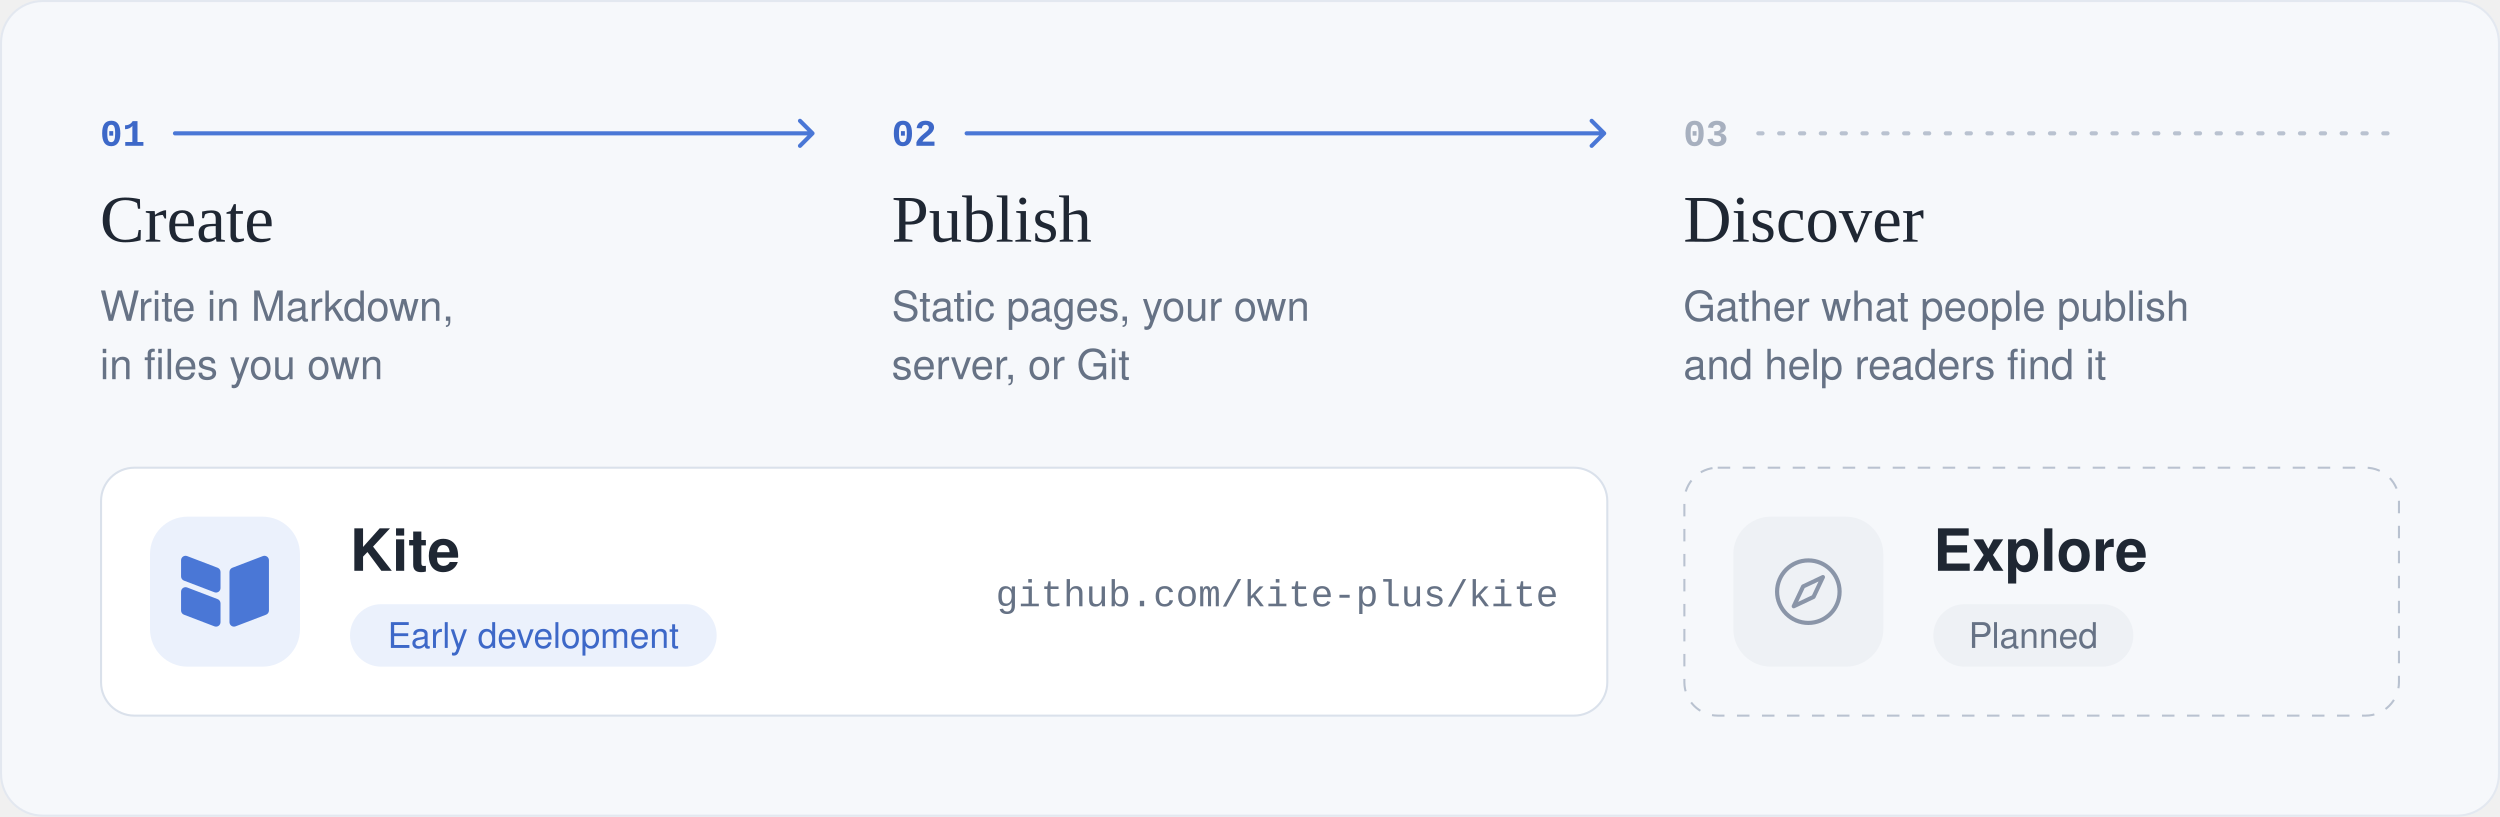
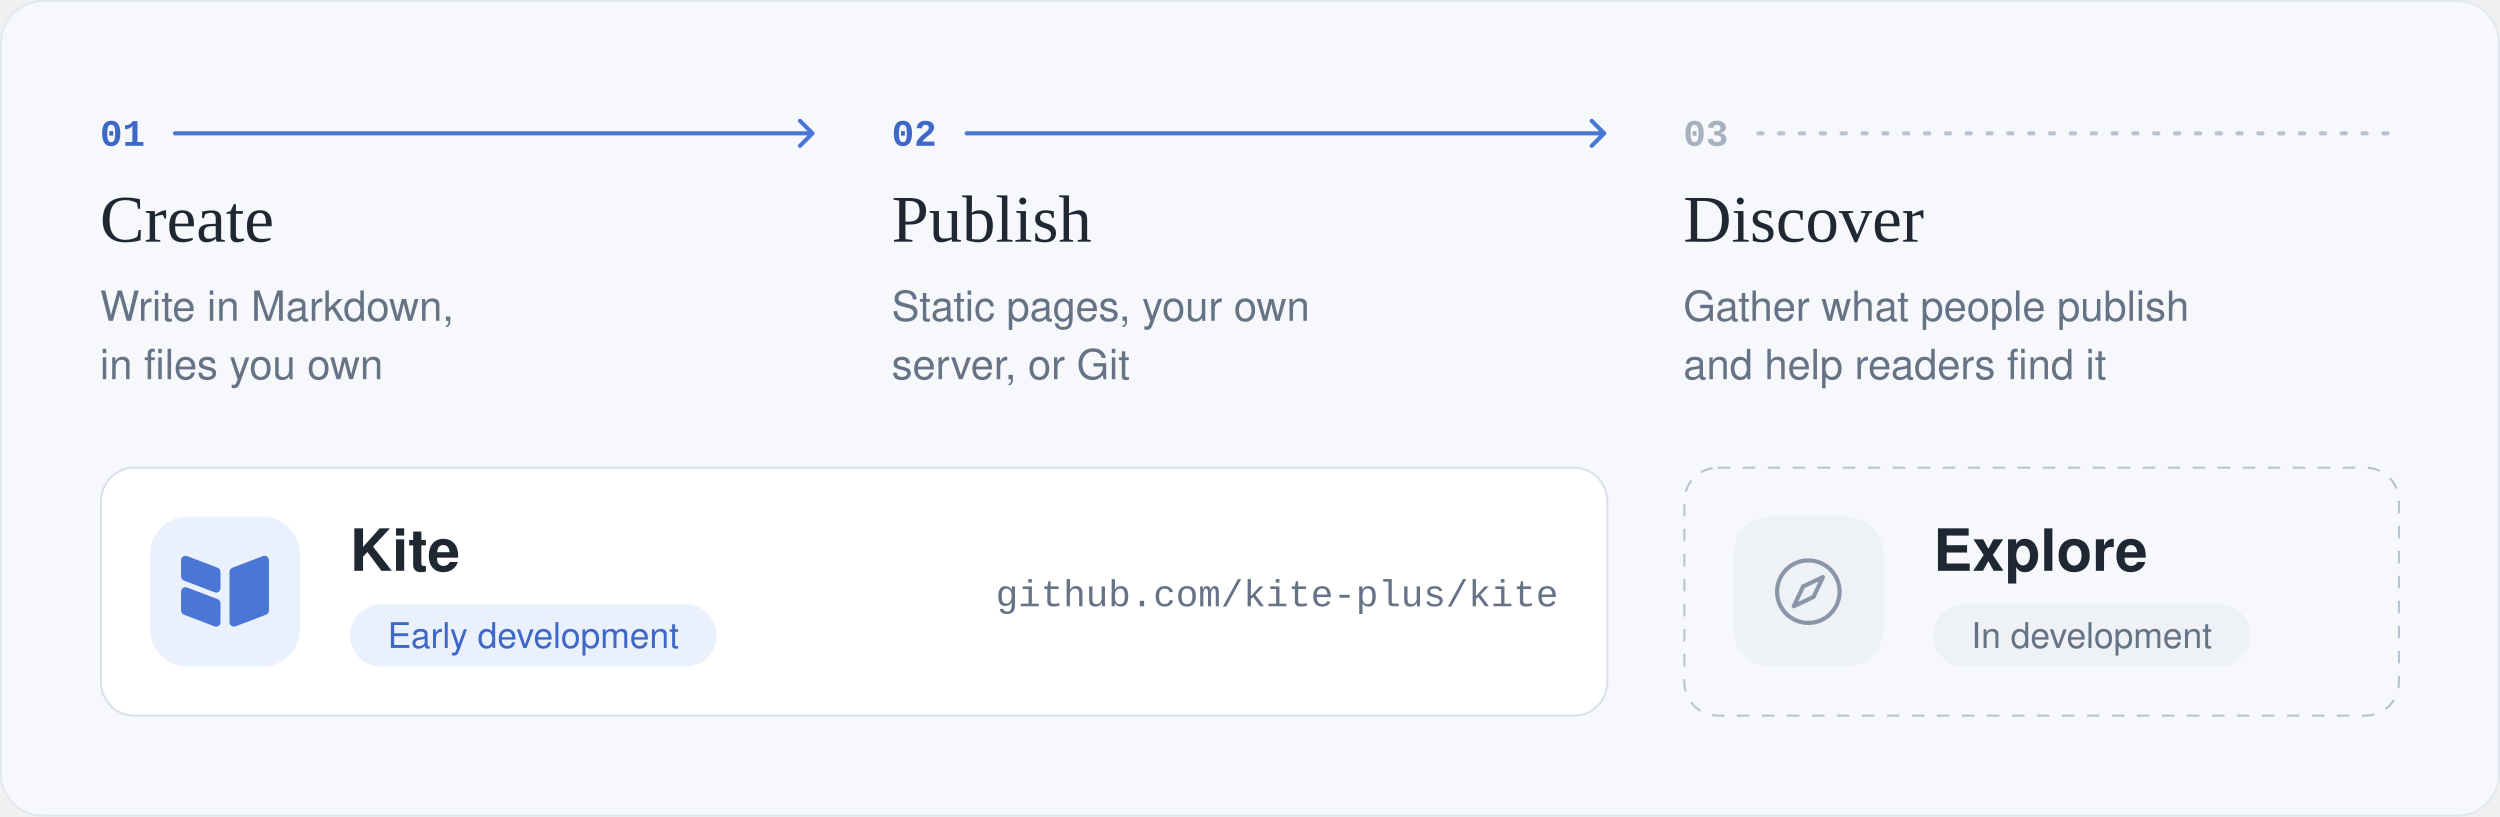
<svg xmlns="http://www.w3.org/2000/svg" width="1200" height="392" viewBox="0 0 1200 392" role="img" aria-labelledby="title desc">
  <style>
    .canvas { fill: #F6F8FB; stroke: #E3E8F0; }
    .card { fill: #FFFFFF; stroke: #DAE1EB; }
    .card-planned { fill: none; stroke: #B9C2D0; stroke-dasharray: 6 6; }
    .ink { fill: #1F2733; }
    .muted { fill: #667285; }
    .faint { fill: #A7B0BF; }
    .key { fill: #3D68C8; }
    .mark { fill: #4A77D6; }
    .tint { fill: #EBF1FC; }
    .tint-muted { fill: #EEF1F5; }
    .line { fill: none; stroke: #4A77D6; stroke-width: 2; stroke-linecap: round; stroke-linejoin: round; }
    .line-planned { fill: none; stroke: #B9C2D0; stroke-width: 2; stroke-linecap: round; stroke-dasharray: 2 8; }
    .line-muted { fill: none; stroke: #8A95A8; stroke-width: 2; stroke-linecap: round; stroke-linejoin: round; }
    .sans { font-family: -apple-system, BlinkMacSystemFont, 'Segoe UI', 'PingFang SC', 'Hiragino Sans GB', 'Microsoft YaHei', 'Noto Sans SC', Helvetica, Arial, sans-serif; }
    .serif { font-family: 'Noto Serif SC', 'Songti SC', Georgia, 'Times New Roman', serif; }
    .mono { font-family: ui-monospace, SFMono-Regular, 'SF Mono', Menlo, Consolas, 'Liberation Mono', monospace; }
    @media (prefers-color-scheme: dark) {
      .canvas { fill: #131A24; stroke: #242E3C; }
      .card { fill: #18212E; stroke: #2A3546; }
      .card-planned { stroke: #3A4659; }
      .ink { fill: #E6EDF5; }
      .muted { fill: #98A4B6; }
      .faint { fill: #566378; }
      .key { fill: #8FB0F4; }
      .mark { fill: #6F97EC; }
      .tint { fill: #1D2A40; }
      .tint-muted { fill: #1E2633; }
      .line { stroke: #6F97EC; }
      .line-planned { stroke: #3A4659; }
      .line-muted { stroke: #7C889B; }
    }
  </style>
  <rect class="canvas" x="0.5" y="0.5" width="1199" height="391" rx="20" />
  <g id="stages">
    <g class="mono" font-size="18" font-weight="600">
      <text class="key" x="48" y="70">01</text>
      <text class="key" x="428" y="70">02</text>
      <text class="faint" x="808" y="70">03</text>
    </g>
    <path class="line" d="M84 64H390M384 58L390 64L384 70" />
    <path class="line" d="M464 64H770M764 58L770 64L764 70" />
    <path class="line-planned" d="M844 64H1152" />
    <g class="serif ink" font-size="32">
      <text x="48" y="116">Create</text>
      <text x="428" y="116">Publish</text>
      <text x="808" y="116">Discover</text>
    </g>
    <g class="sans muted" font-size="20">
      <text x="48" y="154">Write in Markdown,</text>
      <text x="48" y="182">in files you own</text>
      <text x="428" y="154">Static pages, your own</text>
      <text x="428" y="182">server, or Git</text>
      <text x="808" y="154">Gather what people publish</text>
      <text x="808" y="182">and help readers find it</text>
    </g>
  </g>
  <g id="kite">
    <rect class="card" x="48.5" y="224.5" width="723" height="119" rx="16" />
    <rect class="tint" x="72" y="248" width="72" height="72" rx="18" />
    <g class="mark" transform="translate(108 284) scale(1.05) translate(-32 -32)">
      <path d="M14.692 15.735L28.632 21.065A2.05 2.05 0 0 1 29.95 22.98L29.95 30.36A2.05 2.05 0 0 1 27.168 32.275L13.228 26.945A2.05 2.05 0 0 1 11.91 25.03L11.91 17.65A2.05 2.05 0 0 1 14.692 15.735Z" />
      <path d="M14.692 30.085L28.632 35.415A2.05 2.05 0 0 1 29.95 37.33L29.95 45.94A2.05 2.05 0 0 1 27.168 47.855L13.228 42.525A2.05 2.05 0 0 1 11.91 40.61L11.91 32A2.05 2.05 0 0 1 14.692 30.085Z" />
      <path d="M35.368 21.065L49.308 15.735A2.05 2.05 0 0 1 52.09 17.65L52.09 40.61A2.05 2.05 0 0 1 50.772 42.525L36.832 47.855A2.05 2.05 0 0 1 34.05 45.94L34.05 22.98A2.05 2.05 0 0 1 35.368 21.065Z" />
    </g>
    <text class="sans ink" x="168" y="274" font-size="28" font-weight="600">Kite</text>
    <rect class="tint" x="168" y="290" width="176" height="30" rx="15" />
    <text class="sans key" x="256" y="311" font-size="17" font-weight="500" text-anchor="middle">Early development</text>
    <text class="mono muted" x="748" y="291" font-size="18" text-anchor="end">github.com/kite-plus/kite</text>
  </g>
  <g id="explore">
    <rect class="card-planned" x="808.5" y="224.5" width="343" height="119" rx="16" />
    <rect class="tint-muted" x="832" y="248" width="72" height="72" rx="18" />
    <g class="line-muted">
      <circle cx="868" cy="284" r="15" />
      <path d="M875 277L870.5 286.5L861 291L865.5 281.5Z" />
    </g>
    <text class="sans ink" x="928" y="274" font-size="28" font-weight="600">Explore</text>
-     <rect class="tint-muted" x="928" y="290" width="96" height="30" rx="15" />
-     <text class="sans muted" x="976" y="311" font-size="17" font-weight="500" text-anchor="middle">Planned</text>
+     <rect class="tint-muted" x="928" y="290" width="152" height="30" rx="15" />
+     <text class="sans muted" x="1004" y="311" font-size="17" font-weight="500" text-anchor="middle">In development</text>
  </g>
</svg>
